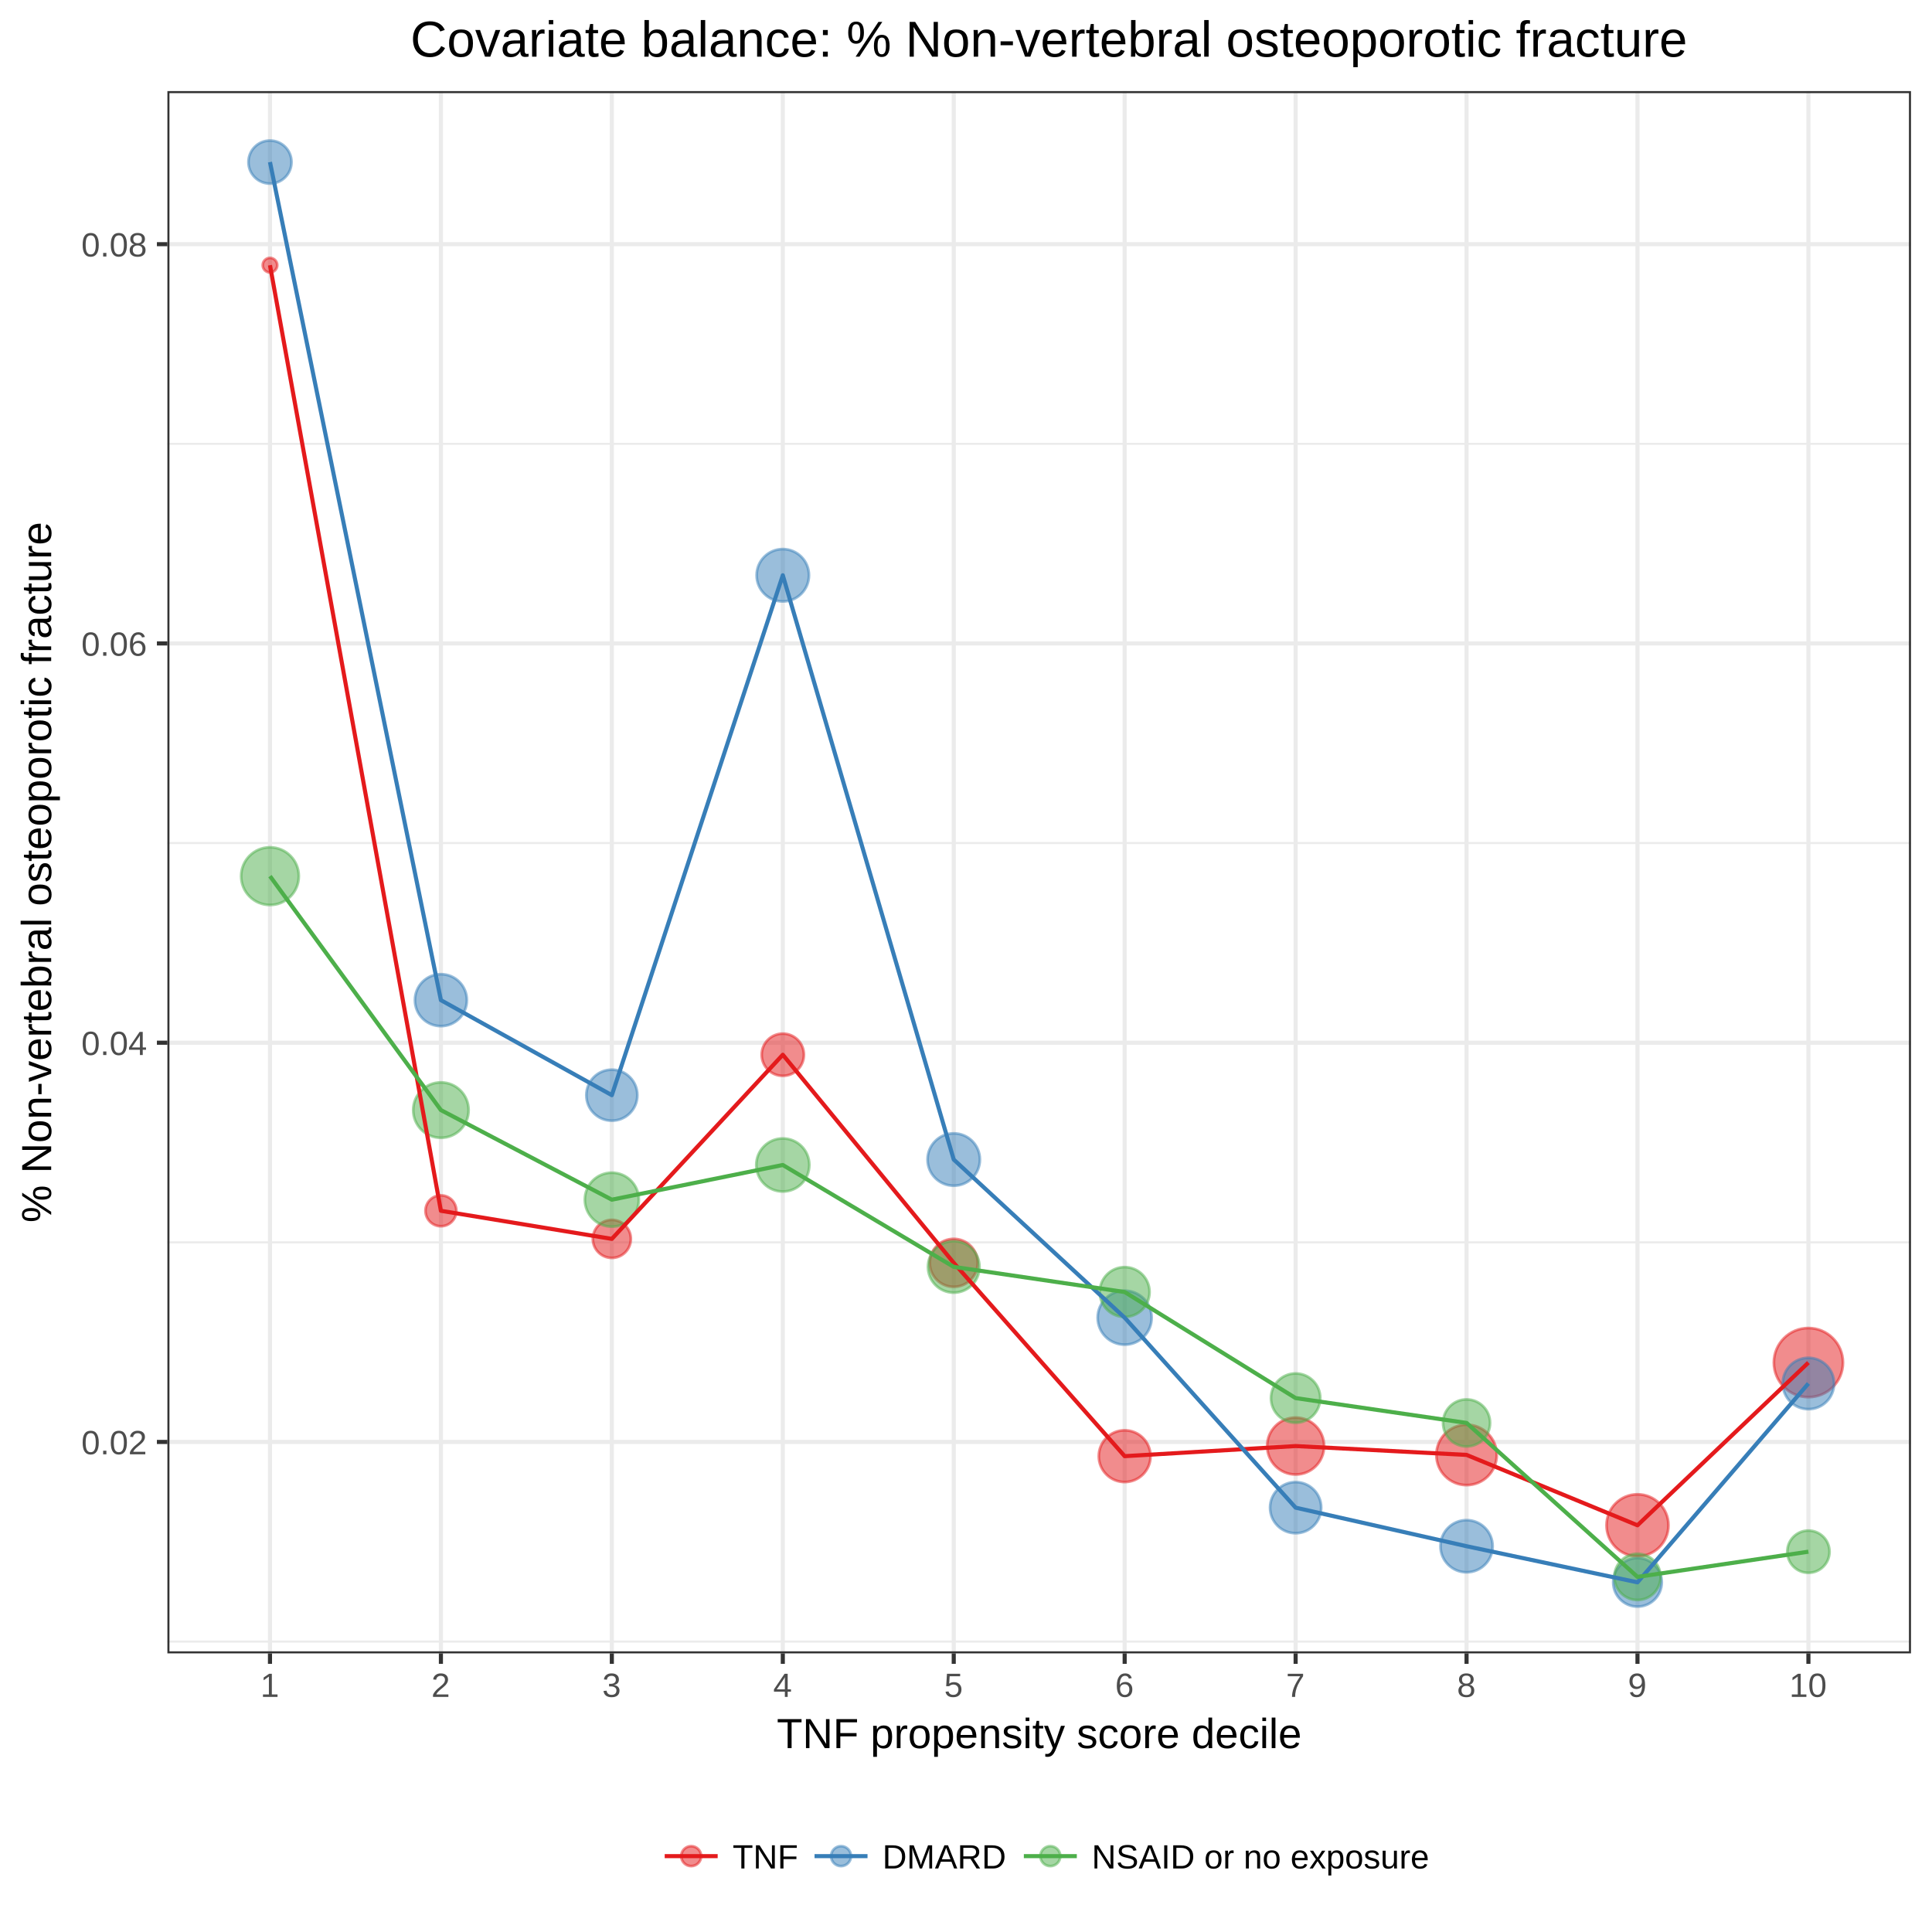
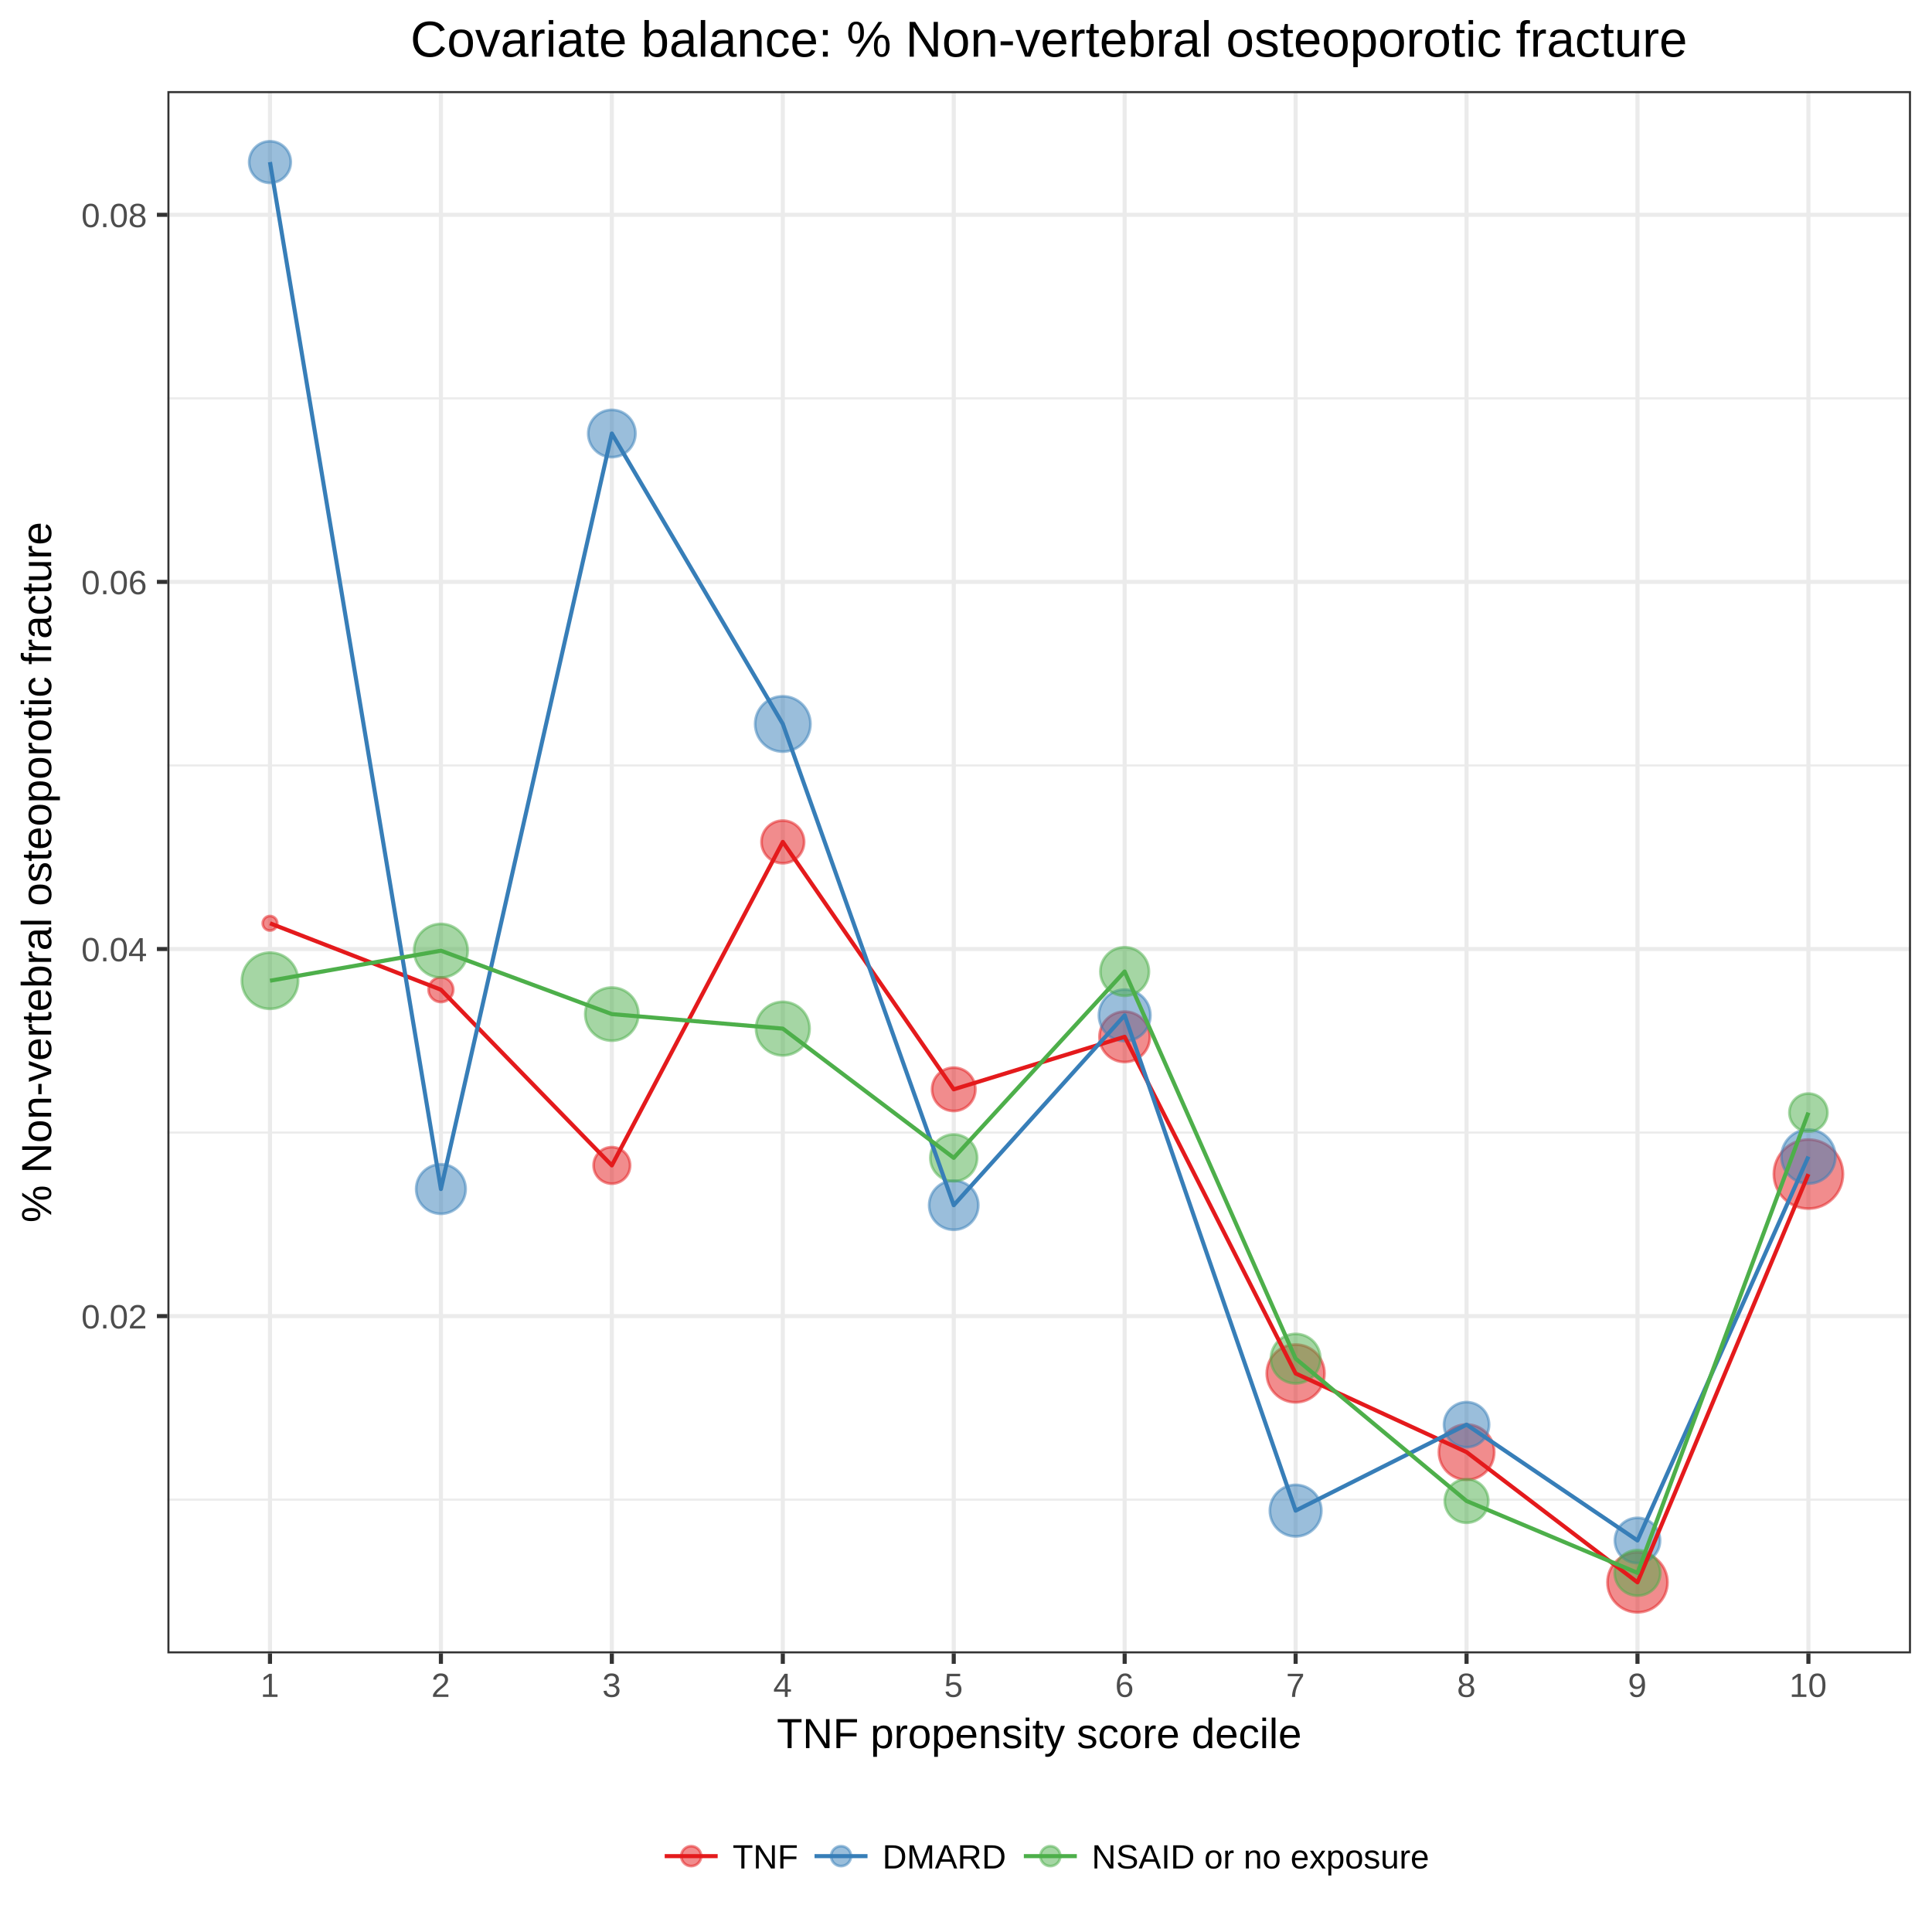
<svg xmlns="http://www.w3.org/2000/svg" viewBox="0 0 504.00 504.00">
  <defs>
    <style type="text/css">
    line, polyline, path, rect, circle {
      fill: none;
      stroke: #000000;
      stroke-linecap: round;
      stroke-linejoin: round;
      stroke-miterlimit: 10.00;
    }
  </style>
  </defs>
  <rect width="100%" height="100%" style="stroke: none; fill: #FFFFFF;" />
  <rect x="0.00" y="0.00" width="504.00" height="504.00" style="stroke-width: 1.07; stroke: #FFFFFF; fill: #FFFFFF;" />
  <defs>
    <clipPath id="cpNDMuNjcyNnw0OTguNTIxfDQzMS4zMDl8MjMuNzU3OQ==">
      <rect x="43.67" y="23.76" width="454.85" height="407.55" />
    </clipPath>
  </defs>
  <rect x="43.67" y="23.76" width="454.85" height="407.55" style="stroke-width: 1.07; stroke: none; fill: #FFFFFF;" clip-path="url(#cpNDMuNjcyNnw0OTguNTIxfDQzMS4zMDl8MjMuNzU3OQ==)" />
-   <polyline points="43.67,428.24 498.52,428.24 " style="stroke-width: 0.53; stroke: #EBEBEB; stroke-linecap: butt;" clip-path="url(#cpNDMuNjcyNnw0OTguNTIxfDQzMS4zMDl8MjMuNzU3OQ==)" />
-   <polyline points="43.67,324.09 498.52,324.09 " style="stroke-width: 0.53; stroke: #EBEBEB; stroke-linecap: butt;" clip-path="url(#cpNDMuNjcyNnw0OTguNTIxfDQzMS4zMDl8MjMuNzU3OQ==)" />
-   <polyline points="43.67,219.93 498.52,219.93 " style="stroke-width: 0.53; stroke: #EBEBEB; stroke-linecap: butt;" clip-path="url(#cpNDMuNjcyNnw0OTguNTIxfDQzMS4zMDl8MjMuNzU3OQ==)" />
-   <polyline points="43.67,115.78 498.52,115.78 " style="stroke-width: 0.53; stroke: #EBEBEB; stroke-linecap: butt;" clip-path="url(#cpNDMuNjcyNnw0OTguNTIxfDQzMS4zMDl8MjMuNzU3OQ==)" />
-   <polyline points="43.67,376.16 498.52,376.16 " style="stroke-width: 1.07; stroke: #EBEBEB; stroke-linecap: butt;" clip-path="url(#cpNDMuNjcyNnw0OTguNTIxfDQzMS4zMDl8MjMuNzU3OQ==)" />
-   <polyline points="43.67,272.01 498.52,272.01 " style="stroke-width: 1.07; stroke: #EBEBEB; stroke-linecap: butt;" clip-path="url(#cpNDMuNjcyNnw0OTguNTIxfDQzMS4zMDl8MjMuNzU3OQ==)" />
-   <polyline points="43.67,167.85 498.52,167.85 " style="stroke-width: 1.07; stroke: #EBEBEB; stroke-linecap: butt;" clip-path="url(#cpNDMuNjcyNnw0OTguNTIxfDQzMS4zMDl8MjMuNzU3OQ==)" />
-   <polyline points="43.67,63.70 498.52,63.70 " style="stroke-width: 1.07; stroke: #EBEBEB; stroke-linecap: butt;" clip-path="url(#cpNDMuNjcyNnw0OTguNTIxfDQzMS4zMDl8MjMuNzU3OQ==)" />
+   <polyline points="43.67,391.21 498.52,391.21 " style="stroke-width: 0.53; stroke: #EBEBEB; stroke-linecap: butt;" clip-path="url(#cpNDMuNjcyNnw0OTguNTIxfDQzMS4zMDl8MjMuNzU3OQ==)" />
+   <polyline points="43.67,295.45 498.52,295.45 " style="stroke-width: 0.53; stroke: #EBEBEB; stroke-linecap: butt;" clip-path="url(#cpNDMuNjcyNnw0OTguNTIxfDQzMS4zMDl8MjMuNzU3OQ==)" />
+   <polyline points="43.67,199.68 498.52,199.68 " style="stroke-width: 0.53; stroke: #EBEBEB; stroke-linecap: butt;" clip-path="url(#cpNDMuNjcyNnw0OTguNTIxfDQzMS4zMDl8MjMuNzU3OQ==)" />
+   <polyline points="43.67,103.92 498.52,103.92 " style="stroke-width: 0.53; stroke: #EBEBEB; stroke-linecap: butt;" clip-path="url(#cpNDMuNjcyNnw0OTguNTIxfDQzMS4zMDl8MjMuNzU3OQ==)" />
+   <polyline points="43.67,343.33 498.52,343.33 " style="stroke-width: 1.07; stroke: #EBEBEB; stroke-linecap: butt;" clip-path="url(#cpNDMuNjcyNnw0OTguNTIxfDQzMS4zMDl8MjMuNzU3OQ==)" />
+   <polyline points="43.67,247.57 498.52,247.57 " style="stroke-width: 1.07; stroke: #EBEBEB; stroke-linecap: butt;" clip-path="url(#cpNDMuNjcyNnw0OTguNTIxfDQzMS4zMDl8MjMuNzU3OQ==)" />
+   <polyline points="43.67,151.80 498.52,151.80 " style="stroke-width: 1.07; stroke: #EBEBEB; stroke-linecap: butt;" clip-path="url(#cpNDMuNjcyNnw0OTguNTIxfDQzMS4zMDl8MjMuNzU3OQ==)" />
+   <polyline points="43.67,56.04 498.52,56.04 " style="stroke-width: 1.07; stroke: #EBEBEB; stroke-linecap: butt;" clip-path="url(#cpNDMuNjcyNnw0OTguNTIxfDQzMS4zMDl8MjMuNzU3OQ==)" />
  <polyline points="70.43,431.31 70.43,23.76 " style="stroke-width: 1.07; stroke: #EBEBEB; stroke-linecap: butt;" clip-path="url(#cpNDMuNjcyNnw0OTguNTIxfDQzMS4zMDl8MjMuNzU3OQ==)" />
  <polyline points="115.02,431.31 115.02,23.76 " style="stroke-width: 1.07; stroke: #EBEBEB; stroke-linecap: butt;" clip-path="url(#cpNDMuNjcyNnw0OTguNTIxfDQzMS4zMDl8MjMuNzU3OQ==)" />
  <polyline points="159.61,431.31 159.61,23.76 " style="stroke-width: 1.07; stroke: #EBEBEB; stroke-linecap: butt;" clip-path="url(#cpNDMuNjcyNnw0OTguNTIxfDQzMS4zMDl8MjMuNzU3OQ==)" />
  <polyline points="204.21,431.31 204.21,23.76 " style="stroke-width: 1.07; stroke: #EBEBEB; stroke-linecap: butt;" clip-path="url(#cpNDMuNjcyNnw0OTguNTIxfDQzMS4zMDl8MjMuNzU3OQ==)" />
  <polyline points="248.80,431.31 248.80,23.76 " style="stroke-width: 1.07; stroke: #EBEBEB; stroke-linecap: butt;" clip-path="url(#cpNDMuNjcyNnw0OTguNTIxfDQzMS4zMDl8MjMuNzU3OQ==)" />
  <polyline points="293.39,431.31 293.39,23.76 " style="stroke-width: 1.07; stroke: #EBEBEB; stroke-linecap: butt;" clip-path="url(#cpNDMuNjcyNnw0OTguNTIxfDQzMS4zMDl8MjMuNzU3OQ==)" />
  <polyline points="337.99,431.31 337.99,23.76 " style="stroke-width: 1.07; stroke: #EBEBEB; stroke-linecap: butt;" clip-path="url(#cpNDMuNjcyNnw0OTguNTIxfDQzMS4zMDl8MjMuNzU3OQ==)" />
  <polyline points="382.58,431.31 382.58,23.76 " style="stroke-width: 1.07; stroke: #EBEBEB; stroke-linecap: butt;" clip-path="url(#cpNDMuNjcyNnw0OTguNTIxfDQzMS4zMDl8MjMuNzU3OQ==)" />
  <polyline points="427.17,431.31 427.17,23.76 " style="stroke-width: 1.07; stroke: #EBEBEB; stroke-linecap: butt;" clip-path="url(#cpNDMuNjcyNnw0OTguNTIxfDQzMS4zMDl8MjMuNzU3OQ==)" />
  <polyline points="471.76,431.31 471.76,23.76 " style="stroke-width: 1.07; stroke: #EBEBEB; stroke-linecap: butt;" clip-path="url(#cpNDMuNjcyNnw0OTguNTIxfDQzMS4zMDl8MjMuNzU3OQ==)" />
-   <circle cx="70.43" cy="69.18" r="1.42pt" style="stroke-width: 0.71; stroke: #E41A1C; stroke-opacity: 0.50; fill: #E41A1C; fill-opacity: 0.50;" clip-path="url(#cpNDMuNjcyNnw0OTguNTIxfDQzMS4zMDl8MjMuNzU3OQ==)" />
-   <circle cx="115.02" cy="315.86" r="3.02pt" style="stroke-width: 0.71; stroke: #E41A1C; stroke-opacity: 0.50; fill: #E41A1C; fill-opacity: 0.50;" clip-path="url(#cpNDMuNjcyNnw0OTguNTIxfDQzMS4zMDl8MjMuNzU3OQ==)" />
-   <circle cx="159.61" cy="323.19" r="3.72pt" style="stroke-width: 0.71; stroke: #E41A1C; stroke-opacity: 0.50; fill: #E41A1C; fill-opacity: 0.50;" clip-path="url(#cpNDMuNjcyNnw0OTguNTIxfDQzMS4zMDl8MjMuNzU3OQ==)" />
-   <circle cx="204.21" cy="275.15" r="4.13pt" style="stroke-width: 0.71; stroke: #E41A1C; stroke-opacity: 0.50; fill: #E41A1C; fill-opacity: 0.50;" clip-path="url(#cpNDMuNjcyNnw0OTguNTIxfDQzMS4zMDl8MjMuNzU3OQ==)" />
-   <circle cx="248.80" cy="329.44" r="4.69pt" style="stroke-width: 0.71; stroke: #E41A1C; stroke-opacity: 0.50; fill: #E41A1C; fill-opacity: 0.50;" clip-path="url(#cpNDMuNjcyNnw0OTguNTIxfDQzMS4zMDl8MjMuNzU3OQ==)" />
-   <circle cx="293.39" cy="379.87" r="5.06pt" style="stroke-width: 0.71; stroke: #E41A1C; stroke-opacity: 0.50; fill: #E41A1C; fill-opacity: 0.50;" clip-path="url(#cpNDMuNjcyNnw0OTguNTIxfDQzMS4zMDl8MjMuNzU3OQ==)" />
-   <circle cx="337.99" cy="377.23" r="5.57pt" style="stroke-width: 0.71; stroke: #E41A1C; stroke-opacity: 0.50; fill: #E41A1C; fill-opacity: 0.50;" clip-path="url(#cpNDMuNjcyNnw0OTguNTIxfDQzMS4zMDl8MjMuNzU3OQ==)" />
-   <circle cx="382.58" cy="379.54" r="5.91pt" style="stroke-width: 0.71; stroke: #E41A1C; stroke-opacity: 0.50; fill: #E41A1C; fill-opacity: 0.50;" clip-path="url(#cpNDMuNjcyNnw0OTguNTIxfDQzMS4zMDl8MjMuNzU3OQ==)" />
-   <circle cx="427.17" cy="397.90" r="6.06pt" style="stroke-width: 0.71; stroke: #E41A1C; stroke-opacity: 0.50; fill: #E41A1C; fill-opacity: 0.50;" clip-path="url(#cpNDMuNjcyNnw0OTguNTIxfDQzMS4zMDl8MjMuNzU3OQ==)" />
-   <circle cx="471.76" cy="355.46" r="6.76pt" style="stroke-width: 0.71; stroke: #E41A1C; stroke-opacity: 0.50; fill: #E41A1C; fill-opacity: 0.50;" clip-path="url(#cpNDMuNjcyNnw0OTguNTIxfDQzMS4zMDl8MjMuNzU3OQ==)" />
-   <circle cx="70.43" cy="42.28" r="4.21pt" style="stroke-width: 0.71; stroke: #377EB8; stroke-opacity: 0.50; fill: #377EB8; fill-opacity: 0.50;" clip-path="url(#cpNDMuNjcyNnw0OTguNTIxfDQzMS4zMDl8MjMuNzU3OQ==)" />
-   <circle cx="115.02" cy="260.91" r="5.08pt" style="stroke-width: 0.71; stroke: #377EB8; stroke-opacity: 0.50; fill: #377EB8; fill-opacity: 0.50;" clip-path="url(#cpNDMuNjcyNnw0OTguNTIxfDQzMS4zMDl8MjMuNzU3OQ==)" />
-   <circle cx="159.61" cy="285.70" r="4.99pt" style="stroke-width: 0.71; stroke: #377EB8; stroke-opacity: 0.50; fill: #377EB8; fill-opacity: 0.50;" clip-path="url(#cpNDMuNjcyNnw0OTguNTIxfDQzMS4zMDl8MjMuNzU3OQ==)" />
-   <circle cx="204.21" cy="150.07" r="5.12pt" style="stroke-width: 0.71; stroke: #377EB8; stroke-opacity: 0.50; fill: #377EB8; fill-opacity: 0.50;" clip-path="url(#cpNDMuNjcyNnw0OTguNTIxfDQzMS4zMDl8MjMuNzU3OQ==)" />
-   <circle cx="248.80" cy="302.49" r="5.12pt" style="stroke-width: 0.71; stroke: #377EB8; stroke-opacity: 0.50; fill: #377EB8; fill-opacity: 0.50;" clip-path="url(#cpNDMuNjcyNnw0OTguNTIxfDQzMS4zMDl8MjMuNzU3OQ==)" />
-   <circle cx="293.39" cy="343.74" r="5.28pt" style="stroke-width: 0.71; stroke: #377EB8; stroke-opacity: 0.50; fill: #377EB8; fill-opacity: 0.50;" clip-path="url(#cpNDMuNjcyNnw0OTguNTIxfDQzMS4zMDl8MjMuNzU3OQ==)" />
-   <circle cx="337.99" cy="393.30" r="5.00pt" style="stroke-width: 0.71; stroke: #377EB8; stroke-opacity: 0.50; fill: #377EB8; fill-opacity: 0.50;" clip-path="url(#cpNDMuNjcyNnw0OTguNTIxfDQzMS4zMDl8MjMuNzU3OQ==)" />
-   <circle cx="382.58" cy="403.36" r="5.10pt" style="stroke-width: 0.71; stroke: #377EB8; stroke-opacity: 0.50; fill: #377EB8; fill-opacity: 0.50;" clip-path="url(#cpNDMuNjcyNnw0OTguNTIxfDQzMS4zMDl8MjMuNzU3OQ==)" />
-   <circle cx="427.17" cy="412.78" r="4.75pt" style="stroke-width: 0.71; stroke: #377EB8; stroke-opacity: 0.50; fill: #377EB8; fill-opacity: 0.50;" clip-path="url(#cpNDMuNjcyNnw0OTguNTIxfDQzMS4zMDl8MjMuNzU3OQ==)" />
-   <circle cx="471.76" cy="360.91" r="5.02pt" style="stroke-width: 0.71; stroke: #377EB8; stroke-opacity: 0.50; fill: #377EB8; fill-opacity: 0.50;" clip-path="url(#cpNDMuNjcyNnw0OTguNTIxfDQzMS4zMDl8MjMuNzU3OQ==)" />
-   <circle cx="70.43" cy="228.56" r="5.64pt" style="stroke-width: 0.71; stroke: #4DAF4A; stroke-opacity: 0.50; fill: #4DAF4A; fill-opacity: 0.50;" clip-path="url(#cpNDMuNjcyNnw0OTguNTIxfDQzMS4zMDl8MjMuNzU3OQ==)" />
-   <circle cx="115.02" cy="289.59" r="5.42pt" style="stroke-width: 0.71; stroke: #4DAF4A; stroke-opacity: 0.50; fill: #4DAF4A; fill-opacity: 0.50;" clip-path="url(#cpNDMuNjcyNnw0OTguNTIxfDQzMS4zMDl8MjMuNzU3OQ==)" />
-   <circle cx="159.61" cy="312.96" r="5.28pt" style="stroke-width: 0.71; stroke: #4DAF4A; stroke-opacity: 0.50; fill: #4DAF4A; fill-opacity: 0.50;" clip-path="url(#cpNDMuNjcyNnw0OTguNTIxfDQzMS4zMDl8MjMuNzU3OQ==)" />
-   <circle cx="204.21" cy="303.91" r="5.19pt" style="stroke-width: 0.71; stroke: #4DAF4A; stroke-opacity: 0.50; fill: #4DAF4A; fill-opacity: 0.50;" clip-path="url(#cpNDMuNjcyNnw0OTguNTIxfDQzMS4zMDl8MjMuNzU3OQ==)" />
-   <circle cx="248.80" cy="330.49" r="5.04pt" style="stroke-width: 0.71; stroke: #4DAF4A; stroke-opacity: 0.50; fill: #4DAF4A; fill-opacity: 0.50;" clip-path="url(#cpNDMuNjcyNnw0OTguNTIxfDQzMS4zMDl8MjMuNzU3OQ==)" />
-   <circle cx="293.39" cy="337.05" r="4.87pt" style="stroke-width: 0.71; stroke: #4DAF4A; stroke-opacity: 0.50; fill: #4DAF4A; fill-opacity: 0.50;" clip-path="url(#cpNDMuNjcyNnw0OTguNTIxfDQzMS4zMDl8MjMuNzU3OQ==)" />
-   <circle cx="337.99" cy="364.72" r="4.82pt" style="stroke-width: 0.71; stroke: #4DAF4A; stroke-opacity: 0.50; fill: #4DAF4A; fill-opacity: 0.50;" clip-path="url(#cpNDMuNjcyNnw0OTguNTIxfDQzMS4zMDl8MjMuNzU3OQ==)" />
-   <circle cx="382.58" cy="371.20" r="4.60pt" style="stroke-width: 0.71; stroke: #4DAF4A; stroke-opacity: 0.50; fill: #4DAF4A; fill-opacity: 0.50;" clip-path="url(#cpNDMuNjcyNnw0OTguNTIxfDQzMS4zMDl8MjMuNzU3OQ==)" />
-   <circle cx="427.17" cy="411.36" r="4.52pt" style="stroke-width: 0.71; stroke: #4DAF4A; stroke-opacity: 0.50; fill: #4DAF4A; fill-opacity: 0.50;" clip-path="url(#cpNDMuNjcyNnw0OTguNTIxfDQzMS4zMDl8MjMuNzU3OQ==)" />
-   <circle cx="471.76" cy="404.79" r="4.13pt" style="stroke-width: 0.71; stroke: #4DAF4A; stroke-opacity: 0.50; fill: #4DAF4A; fill-opacity: 0.50;" clip-path="url(#cpNDMuNjcyNnw0OTguNTIxfDQzMS4zMDl8MjMuNzU3OQ==)" />
-   <polyline points="70.43,69.18 115.02,315.86 159.61,323.19 204.21,275.15 248.80,329.44 293.39,379.87 337.99,377.23 382.58,379.54 427.17,397.90 471.76,355.46 " style="stroke-width: 1.07; stroke: #E41A1C; stroke-linecap: butt;" clip-path="url(#cpNDMuNjcyNnw0OTguNTIxfDQzMS4zMDl8MjMuNzU3OQ==)" />
-   <polyline points="70.43,42.28 115.02,260.91 159.61,285.70 204.21,150.07 248.80,302.49 293.39,343.74 337.99,393.30 382.58,403.36 427.17,412.78 471.76,360.91 " style="stroke-width: 1.07; stroke: #377EB8; stroke-linecap: butt;" clip-path="url(#cpNDMuNjcyNnw0OTguNTIxfDQzMS4zMDl8MjMuNzU3OQ==)" />
-   <polyline points="70.43,228.56 115.02,289.59 159.61,312.96 204.21,303.91 248.80,330.49 293.39,337.05 337.99,364.72 382.58,371.20 427.17,411.36 471.76,404.79 " style="stroke-width: 1.07; stroke: #4DAF4A; stroke-linecap: butt;" clip-path="url(#cpNDMuNjcyNnw0OTguNTIxfDQzMS4zMDl8MjMuNzU3OQ==)" />
+   <circle cx="70.43" cy="240.86" r="1.42pt" style="stroke-width: 0.71; stroke: #E41A1C; stroke-opacity: 0.50; fill: #E41A1C; fill-opacity: 0.50;" clip-path="url(#cpNDMuNjcyNnw0OTguNTIxfDQzMS4zMDl8MjMuNzU3OQ==)" />
+   <circle cx="115.02" cy="258.18" r="2.41pt" style="stroke-width: 0.71; stroke: #E41A1C; stroke-opacity: 0.50; fill: #E41A1C; fill-opacity: 0.50;" clip-path="url(#cpNDMuNjcyNnw0OTguNTIxfDQzMS4zMDl8MjMuNzU3OQ==)" />
+   <circle cx="159.61" cy="304.02" r="3.57pt" style="stroke-width: 0.71; stroke: #E41A1C; stroke-opacity: 0.50; fill: #E41A1C; fill-opacity: 0.50;" clip-path="url(#cpNDMuNjcyNnw0OTguNTIxfDQzMS4zMDl8MjMuNzU3OQ==)" />
+   <circle cx="204.21" cy="219.63" r="4.17pt" style="stroke-width: 0.71; stroke: #E41A1C; stroke-opacity: 0.50; fill: #E41A1C; fill-opacity: 0.50;" clip-path="url(#cpNDMuNjcyNnw0OTguNTIxfDQzMS4zMDl8MjMuNzU3OQ==)" />
+   <circle cx="248.80" cy="284.17" r="4.24pt" style="stroke-width: 0.71; stroke: #E41A1C; stroke-opacity: 0.50; fill: #E41A1C; fill-opacity: 0.50;" clip-path="url(#cpNDMuNjcyNnw0OTguNTIxfDQzMS4zMDl8MjMuNzU3OQ==)" />
+   <circle cx="293.39" cy="270.47" r="4.93pt" style="stroke-width: 0.71; stroke: #E41A1C; stroke-opacity: 0.50; fill: #E41A1C; fill-opacity: 0.50;" clip-path="url(#cpNDMuNjcyNnw0OTguNTIxfDQzMS4zMDl8MjMuNzU3OQ==)" />
+   <circle cx="337.99" cy="358.29" r="5.65pt" style="stroke-width: 0.71; stroke: #E41A1C; stroke-opacity: 0.50; fill: #E41A1C; fill-opacity: 0.50;" clip-path="url(#cpNDMuNjcyNnw0OTguNTIxfDQzMS4zMDl8MjMuNzU3OQ==)" />
+   <circle cx="382.58" cy="378.81" r="5.41pt" style="stroke-width: 0.71; stroke: #E41A1C; stroke-opacity: 0.50; fill: #E41A1C; fill-opacity: 0.50;" clip-path="url(#cpNDMuNjcyNnw0OTguNTIxfDQzMS4zMDl8MjMuNzU3OQ==)" />
+   <circle cx="427.17" cy="412.78" r="5.87pt" style="stroke-width: 0.71; stroke: #E41A1C; stroke-opacity: 0.50; fill: #E41A1C; fill-opacity: 0.50;" clip-path="url(#cpNDMuNjcyNnw0OTguNTIxfDQzMS4zMDl8MjMuNzU3OQ==)" />
+   <circle cx="471.76" cy="306.28" r="6.76pt" style="stroke-width: 0.71; stroke: #E41A1C; stroke-opacity: 0.50; fill: #E41A1C; fill-opacity: 0.50;" clip-path="url(#cpNDMuNjcyNnw0OTguNTIxfDQzMS4zMDl8MjMuNzU3OQ==)" />
+   <circle cx="70.43" cy="42.28" r="4.07pt" style="stroke-width: 0.71; stroke: #377EB8; stroke-opacity: 0.50; fill: #377EB8; fill-opacity: 0.50;" clip-path="url(#cpNDMuNjcyNnw0OTguNTIxfDQzMS4zMDl8MjMuNzU3OQ==)" />
+   <circle cx="115.02" cy="310.18" r="4.84pt" style="stroke-width: 0.71; stroke: #377EB8; stroke-opacity: 0.50; fill: #377EB8; fill-opacity: 0.50;" clip-path="url(#cpNDMuNjcyNnw0OTguNTIxfDQzMS4zMDl8MjMuNzU3OQ==)" />
+   <circle cx="159.61" cy="113.09" r="4.62pt" style="stroke-width: 0.71; stroke: #377EB8; stroke-opacity: 0.50; fill: #377EB8; fill-opacity: 0.50;" clip-path="url(#cpNDMuNjcyNnw0OTguNTIxfDQzMS4zMDl8MjMuNzU3OQ==)" />
+   <circle cx="204.21" cy="188.86" r="5.41pt" style="stroke-width: 0.71; stroke: #377EB8; stroke-opacity: 0.50; fill: #377EB8; fill-opacity: 0.50;" clip-path="url(#cpNDMuNjcyNnw0OTguNTIxfDQzMS4zMDl8MjMuNzU3OQ==)" />
+   <circle cx="248.80" cy="314.40" r="4.81pt" style="stroke-width: 0.71; stroke: #377EB8; stroke-opacity: 0.50; fill: #377EB8; fill-opacity: 0.50;" clip-path="url(#cpNDMuNjcyNnw0OTguNTIxfDQzMS4zMDl8MjMuNzU3OQ==)" />
+   <circle cx="293.39" cy="264.87" r="5.04pt" style="stroke-width: 0.71; stroke: #377EB8; stroke-opacity: 0.50; fill: #377EB8; fill-opacity: 0.50;" clip-path="url(#cpNDMuNjcyNnw0OTguNTIxfDQzMS4zMDl8MjMuNzU3OQ==)" />
+   <circle cx="337.99" cy="394.08" r="5.04pt" style="stroke-width: 0.71; stroke: #377EB8; stroke-opacity: 0.50; fill: #377EB8; fill-opacity: 0.50;" clip-path="url(#cpNDMuNjcyNnw0OTguNTIxfDQzMS4zMDl8MjMuNzU3OQ==)" />
+   <circle cx="382.58" cy="371.65" r="4.41pt" style="stroke-width: 0.71; stroke: #377EB8; stroke-opacity: 0.50; fill: #377EB8; fill-opacity: 0.50;" clip-path="url(#cpNDMuNjcyNnw0OTguNTIxfDQzMS4zMDl8MjMuNzU3OQ==)" />
+   <circle cx="427.17" cy="401.86" r="4.42pt" style="stroke-width: 0.71; stroke: #377EB8; stroke-opacity: 0.50; fill: #377EB8; fill-opacity: 0.50;" clip-path="url(#cpNDMuNjcyNnw0OTguNTIxfDQzMS4zMDl8MjMuNzU3OQ==)" />
+   <circle cx="471.76" cy="301.71" r="5.28pt" style="stroke-width: 0.71; stroke: #377EB8; stroke-opacity: 0.50; fill: #377EB8; fill-opacity: 0.50;" clip-path="url(#cpNDMuNjcyNnw0OTguNTIxfDQzMS4zMDl8MjMuNzU3OQ==)" />
+   <circle cx="70.43" cy="255.84" r="5.50pt" style="stroke-width: 0.71; stroke: #4DAF4A; stroke-opacity: 0.50; fill: #4DAF4A; fill-opacity: 0.50;" clip-path="url(#cpNDMuNjcyNnw0OTguNTIxfDQzMS4zMDl8MjMuNzU3OQ==)" />
+   <circle cx="115.02" cy="248.01" r="5.24pt" style="stroke-width: 0.71; stroke: #4DAF4A; stroke-opacity: 0.50; fill: #4DAF4A; fill-opacity: 0.50;" clip-path="url(#cpNDMuNjcyNnw0OTguNTIxfDQzMS4zMDl8MjMuNzU3OQ==)" />
+   <circle cx="159.61" cy="264.55" r="5.20pt" style="stroke-width: 0.71; stroke: #4DAF4A; stroke-opacity: 0.50; fill: #4DAF4A; fill-opacity: 0.50;" clip-path="url(#cpNDMuNjcyNnw0OTguNTIxfDQzMS4zMDl8MjMuNzU3OQ==)" />
+   <circle cx="204.21" cy="268.34" r="5.24pt" style="stroke-width: 0.71; stroke: #4DAF4A; stroke-opacity: 0.50; fill: #4DAF4A; fill-opacity: 0.50;" clip-path="url(#cpNDMuNjcyNnw0OTguNTIxfDQzMS4zMDl8MjMuNzU3OQ==)" />
+   <circle cx="248.80" cy="302.05" r="4.58pt" style="stroke-width: 0.71; stroke: #4DAF4A; stroke-opacity: 0.50; fill: #4DAF4A; fill-opacity: 0.50;" clip-path="url(#cpNDMuNjcyNnw0OTguNTIxfDQzMS4zMDl8MjMuNzU3OQ==)" />
+   <circle cx="293.39" cy="253.44" r="4.75pt" style="stroke-width: 0.71; stroke: #4DAF4A; stroke-opacity: 0.50; fill: #4DAF4A; fill-opacity: 0.50;" clip-path="url(#cpNDMuNjcyNnw0OTguNTIxfDQzMS4zMDl8MjMuNzU3OQ==)" />
+   <circle cx="337.99" cy="354.43" r="4.84pt" style="stroke-width: 0.71; stroke: #4DAF4A; stroke-opacity: 0.50; fill: #4DAF4A; fill-opacity: 0.50;" clip-path="url(#cpNDMuNjcyNnw0OTguNTIxfDQzMS4zMDl8MjMuNzU3OQ==)" />
+   <circle cx="382.58" cy="391.56" r="4.26pt" style="stroke-width: 0.71; stroke: #4DAF4A; stroke-opacity: 0.50; fill: #4DAF4A; fill-opacity: 0.50;" clip-path="url(#cpNDMuNjcyNnw0OTguNTIxfDQzMS4zMDl8MjMuNzU3OQ==)" />
+   <circle cx="427.17" cy="410.31" r="4.46pt" style="stroke-width: 0.71; stroke: #4DAF4A; stroke-opacity: 0.50; fill: #4DAF4A; fill-opacity: 0.50;" clip-path="url(#cpNDMuNjcyNnw0OTguNTIxfDQzMS4zMDl8MjMuNzU3OQ==)" />
+   <circle cx="471.76" cy="290.24" r="3.72pt" style="stroke-width: 0.71; stroke: #4DAF4A; stroke-opacity: 0.50; fill: #4DAF4A; fill-opacity: 0.50;" clip-path="url(#cpNDMuNjcyNnw0OTguNTIxfDQzMS4zMDl8MjMuNzU3OQ==)" />
+   <polyline points="70.43,240.86 115.02,258.18 159.61,304.02 204.21,219.63 248.80,284.17 293.39,270.47 337.99,358.29 382.58,378.81 427.17,412.78 471.76,306.28 " style="stroke-width: 1.07; stroke: #E41A1C; stroke-linecap: butt;" clip-path="url(#cpNDMuNjcyNnw0OTguNTIxfDQzMS4zMDl8MjMuNzU3OQ==)" />
+   <polyline points="70.43,42.28 115.02,310.18 159.61,113.09 204.21,188.86 248.80,314.40 293.39,264.87 337.99,394.08 382.58,371.65 427.17,401.86 471.76,301.71 " style="stroke-width: 1.07; stroke: #377EB8; stroke-linecap: butt;" clip-path="url(#cpNDMuNjcyNnw0OTguNTIxfDQzMS4zMDl8MjMuNzU3OQ==)" />
+   <polyline points="70.43,255.84 115.02,248.01 159.61,264.55 204.21,268.34 248.80,302.05 293.39,253.44 337.99,354.43 382.58,391.56 427.17,410.31 471.76,290.24 " style="stroke-width: 1.07; stroke: #4DAF4A; stroke-linecap: butt;" clip-path="url(#cpNDMuNjcyNnw0OTguNTIxfDQzMS4zMDl8MjMuNzU3OQ==)" />
  <rect x="43.67" y="23.76" width="454.85" height="407.55" style="stroke-width: 1.07; stroke: #333333;" clip-path="url(#cpNDMuNjcyNnw0OTguNTIxfDQzMS4zMDl8MjMuNzU3OQ==)" />
  <defs>
    <clipPath id="cpMHw1MDR8NTA0fDA=">
      <rect x="0.00" y="0.00" width="504.00" height="504.00" />
    </clipPath>
  </defs>
  <g clip-path="url(#cpMHw1MDR8NTA0fDA=)">
-     <text x="21.22" y="379.38" style="font-size: 8.80px; fill: #4D4D4D; font-family: Arial;" textLength="17.52px" lengthAdjust="spacingAndGlyphs">0.02</text>
+     <text x="21.22" y="346.55" style="font-size: 8.80px; fill: #4D4D4D; font-family: Arial;" textLength="17.52px" lengthAdjust="spacingAndGlyphs">0.02</text>
  </g>
  <g clip-path="url(#cpMHw1MDR8NTA0fDA=)">
-     <text x="21.22" y="275.23" style="font-size: 8.80px; fill: #4D4D4D; font-family: Arial;" textLength="17.52px" lengthAdjust="spacingAndGlyphs">0.04</text>
+     <text x="21.22" y="250.78" style="font-size: 8.80px; fill: #4D4D4D; font-family: Arial;" textLength="17.52px" lengthAdjust="spacingAndGlyphs">0.04</text>
  </g>
  <g clip-path="url(#cpMHw1MDR8NTA0fDA=)">
-     <text x="21.22" y="171.07" style="font-size: 8.80px; fill: #4D4D4D; font-family: Arial;" textLength="17.52px" lengthAdjust="spacingAndGlyphs">0.06</text>
+     <text x="21.22" y="155.02" style="font-size: 8.80px; fill: #4D4D4D; font-family: Arial;" textLength="17.52px" lengthAdjust="spacingAndGlyphs">0.06</text>
  </g>
  <g clip-path="url(#cpMHw1MDR8NTA0fDA=)">
-     <text x="21.22" y="66.92" style="font-size: 8.80px; fill: #4D4D4D; font-family: Arial;" textLength="17.52px" lengthAdjust="spacingAndGlyphs">0.08</text>
+     <text x="21.22" y="59.26" style="font-size: 8.80px; fill: #4D4D4D; font-family: Arial;" textLength="17.52px" lengthAdjust="spacingAndGlyphs">0.08</text>
  </g>
-   <polyline points="40.93,376.16 43.67,376.16 " style="stroke-width: 1.07; stroke: #333333; stroke-linecap: butt;" clip-path="url(#cpMHw1MDR8NTA0fDA=)" />
-   <polyline points="40.93,272.01 43.67,272.01 " style="stroke-width: 1.07; stroke: #333333; stroke-linecap: butt;" clip-path="url(#cpMHw1MDR8NTA0fDA=)" />
-   <polyline points="40.93,167.85 43.67,167.85 " style="stroke-width: 1.07; stroke: #333333; stroke-linecap: butt;" clip-path="url(#cpMHw1MDR8NTA0fDA=)" />
-   <polyline points="40.93,63.70 43.67,63.70 " style="stroke-width: 1.07; stroke: #333333; stroke-linecap: butt;" clip-path="url(#cpMHw1MDR8NTA0fDA=)" />
+   <polyline points="40.93,343.33 43.67,343.33 " style="stroke-width: 1.07; stroke: #333333; stroke-linecap: butt;" clip-path="url(#cpMHw1MDR8NTA0fDA=)" />
+   <polyline points="40.93,247.57 43.67,247.57 " style="stroke-width: 1.07; stroke: #333333; stroke-linecap: butt;" clip-path="url(#cpMHw1MDR8NTA0fDA=)" />
+   <polyline points="40.93,151.80 43.67,151.80 " style="stroke-width: 1.07; stroke: #333333; stroke-linecap: butt;" clip-path="url(#cpMHw1MDR8NTA0fDA=)" />
+   <polyline points="40.93,56.04 43.67,56.04 " style="stroke-width: 1.07; stroke: #333333; stroke-linecap: butt;" clip-path="url(#cpMHw1MDR8NTA0fDA=)" />
  <polyline points="70.43,434.05 70.43,431.31 " style="stroke-width: 1.07; stroke: #333333; stroke-linecap: butt;" clip-path="url(#cpMHw1MDR8NTA0fDA=)" />
  <polyline points="115.02,434.05 115.02,431.31 " style="stroke-width: 1.07; stroke: #333333; stroke-linecap: butt;" clip-path="url(#cpMHw1MDR8NTA0fDA=)" />
  <polyline points="159.61,434.05 159.61,431.31 " style="stroke-width: 1.07; stroke: #333333; stroke-linecap: butt;" clip-path="url(#cpMHw1MDR8NTA0fDA=)" />
  <polyline points="204.21,434.05 204.21,431.31 " style="stroke-width: 1.07; stroke: #333333; stroke-linecap: butt;" clip-path="url(#cpMHw1MDR8NTA0fDA=)" />
  <polyline points="248.80,434.05 248.80,431.31 " style="stroke-width: 1.07; stroke: #333333; stroke-linecap: butt;" clip-path="url(#cpMHw1MDR8NTA0fDA=)" />
  <polyline points="293.39,434.05 293.39,431.31 " style="stroke-width: 1.07; stroke: #333333; stroke-linecap: butt;" clip-path="url(#cpMHw1MDR8NTA0fDA=)" />
  <polyline points="337.99,434.05 337.99,431.31 " style="stroke-width: 1.07; stroke: #333333; stroke-linecap: butt;" clip-path="url(#cpMHw1MDR8NTA0fDA=)" />
  <polyline points="382.58,434.05 382.58,431.31 " style="stroke-width: 1.07; stroke: #333333; stroke-linecap: butt;" clip-path="url(#cpMHw1MDR8NTA0fDA=)" />
  <polyline points="427.17,434.05 427.17,431.31 " style="stroke-width: 1.07; stroke: #333333; stroke-linecap: butt;" clip-path="url(#cpMHw1MDR8NTA0fDA=)" />
  <polyline points="471.76,434.05 471.76,431.31 " style="stroke-width: 1.07; stroke: #333333; stroke-linecap: butt;" clip-path="url(#cpMHw1MDR8NTA0fDA=)" />
  <g clip-path="url(#cpMHw1MDR8NTA0fDA=)">
    <text x="67.93" y="442.68" style="font-size: 8.80px; fill: #4D4D4D; font-family: Arial;" textLength="5.01px" lengthAdjust="spacingAndGlyphs">1</text>
  </g>
  <g clip-path="url(#cpMHw1MDR8NTA0fDA=)">
    <text x="112.52" y="442.68" style="font-size: 8.80px; fill: #4D4D4D; font-family: Arial;" textLength="5.01px" lengthAdjust="spacingAndGlyphs">2</text>
  </g>
  <g clip-path="url(#cpMHw1MDR8NTA0fDA=)">
    <text x="157.11" y="442.68" style="font-size: 8.80px; fill: #4D4D4D; font-family: Arial;" textLength="5.01px" lengthAdjust="spacingAndGlyphs">3</text>
  </g>
  <g clip-path="url(#cpMHw1MDR8NTA0fDA=)">
    <text x="201.70" y="442.68" style="font-size: 8.80px; fill: #4D4D4D; font-family: Arial;" textLength="5.01px" lengthAdjust="spacingAndGlyphs">4</text>
  </g>
  <g clip-path="url(#cpMHw1MDR8NTA0fDA=)">
    <text x="246.30" y="442.68" style="font-size: 8.80px; fill: #4D4D4D; font-family: Arial;" textLength="5.01px" lengthAdjust="spacingAndGlyphs">5</text>
  </g>
  <g clip-path="url(#cpMHw1MDR8NTA0fDA=)">
    <text x="290.89" y="442.68" style="font-size: 8.80px; fill: #4D4D4D; font-family: Arial;" textLength="5.01px" lengthAdjust="spacingAndGlyphs">6</text>
  </g>
  <g clip-path="url(#cpMHw1MDR8NTA0fDA=)">
    <text x="335.48" y="442.68" style="font-size: 8.80px; fill: #4D4D4D; font-family: Arial;" textLength="5.01px" lengthAdjust="spacingAndGlyphs">7</text>
  </g>
  <g clip-path="url(#cpMHw1MDR8NTA0fDA=)">
    <text x="380.08" y="442.68" style="font-size: 8.80px; fill: #4D4D4D; font-family: Arial;" textLength="5.01px" lengthAdjust="spacingAndGlyphs">8</text>
  </g>
  <g clip-path="url(#cpMHw1MDR8NTA0fDA=)">
    <text x="424.67" y="442.68" style="font-size: 8.80px; fill: #4D4D4D; font-family: Arial;" textLength="5.01px" lengthAdjust="spacingAndGlyphs">9</text>
  </g>
  <g clip-path="url(#cpMHw1MDR8NTA0fDA=)">
    <text x="466.76" y="442.68" style="font-size: 8.80px; fill: #4D4D4D; font-family: Arial;" textLength="10.01px" lengthAdjust="spacingAndGlyphs">10</text>
  </g>
  <g clip-path="url(#cpMHw1MDR8NTA0fDA=)">
    <text x="202.63" y="456.03" style="font-size: 11.00px; font-family: Arial;" textLength="136.94px" lengthAdjust="spacingAndGlyphs">TNF propensity score decile</text>
  </g>
  <g clip-path="url(#cpMHw1MDR8NTA0fDA=)">
    <text transform="translate(13.35,318.94) rotate(-90)" style="font-size: 11.00px; font-family: Arial;" textLength="182.81px" lengthAdjust="spacingAndGlyphs">% Non-vertebral osteoporotic fracture</text>
  </g>
  <rect x="161.68" y="469.90" width="218.84" height="28.62" style="stroke-width: 1.07; stroke: none; fill: #FFFFFF;" clip-path="url(#cpMHw1MDR8NTA0fDA=)" />
  <rect x="171.67" y="475.57" width="17.28" height="17.28" style="stroke-width: 1.07; stroke: none; fill: #FFFFFF;" clip-path="url(#cpMHw1MDR8NTA0fDA=)" />
  <circle cx="180.31" cy="484.21" r="1.95pt" style="stroke-width: 0.71; stroke: #E41A1C; stroke-opacity: 0.50; fill: #E41A1C; fill-opacity: 0.50;" clip-path="url(#cpMHw1MDR8NTA0fDA=)" />
  <line x1="173.40" y1="484.21" x2="187.22" y2="484.21" style="stroke-width: 1.07; stroke: #E41A1C; stroke-linecap: butt;" clip-path="url(#cpMHw1MDR8NTA0fDA=)" />
  <rect x="210.76" y="475.57" width="17.28" height="17.28" style="stroke-width: 1.07; stroke: none; fill: #FFFFFF;" clip-path="url(#cpMHw1MDR8NTA0fDA=)" />
  <circle cx="219.40" cy="484.21" r="1.95pt" style="stroke-width: 0.71; stroke: #377EB8; stroke-opacity: 0.50; fill: #377EB8; fill-opacity: 0.50;" clip-path="url(#cpMHw1MDR8NTA0fDA=)" />
  <line x1="212.49" y1="484.21" x2="226.31" y2="484.21" style="stroke-width: 1.07; stroke: #377EB8; stroke-linecap: butt;" clip-path="url(#cpMHw1MDR8NTA0fDA=)" />
  <rect x="265.36" y="475.57" width="17.28" height="17.28" style="stroke-width: 1.07; stroke: none; fill: #FFFFFF;" clip-path="url(#cpMHw1MDR8NTA0fDA=)" />
  <circle cx="274.00" cy="484.21" r="1.95pt" style="stroke-width: 0.71; stroke: #4DAF4A; stroke-opacity: 0.50; fill: #4DAF4A; fill-opacity: 0.50;" clip-path="url(#cpMHw1MDR8NTA0fDA=)" />
  <line x1="267.09" y1="484.21" x2="280.91" y2="484.21" style="stroke-width: 1.07; stroke: #4DAF4A; stroke-linecap: butt;" clip-path="url(#cpMHw1MDR8NTA0fDA=)" />
  <g clip-path="url(#cpMHw1MDR8NTA0fDA=)">
    <text x="191.11" y="487.43" style="font-size: 8.80px; font-family: Arial;" textLength="17.49px" lengthAdjust="spacingAndGlyphs">TNF</text>
  </g>
  <g clip-path="url(#cpMHw1MDR8NTA0fDA=)">
    <text x="230.20" y="487.43" style="font-size: 8.80px; font-family: Arial;" textLength="33.00px" lengthAdjust="spacingAndGlyphs">DMARD</text>
  </g>
  <g clip-path="url(#cpMHw1MDR8NTA0fDA=)">
    <text x="284.80" y="487.43" style="font-size: 8.80px; font-family: Arial;" textLength="90.04px" lengthAdjust="spacingAndGlyphs">NSAID or no exposure</text>
  </g>
  <g clip-path="url(#cpMHw1MDR8NTA0fDA=)">
    <text x="107.07" y="14.79" style="font-size: 13.20px; font-family: Arial;" textLength="328.05px" lengthAdjust="spacingAndGlyphs">Covariate balance: % Non-vertebral osteoporotic fracture</text>
  </g>
</svg>
